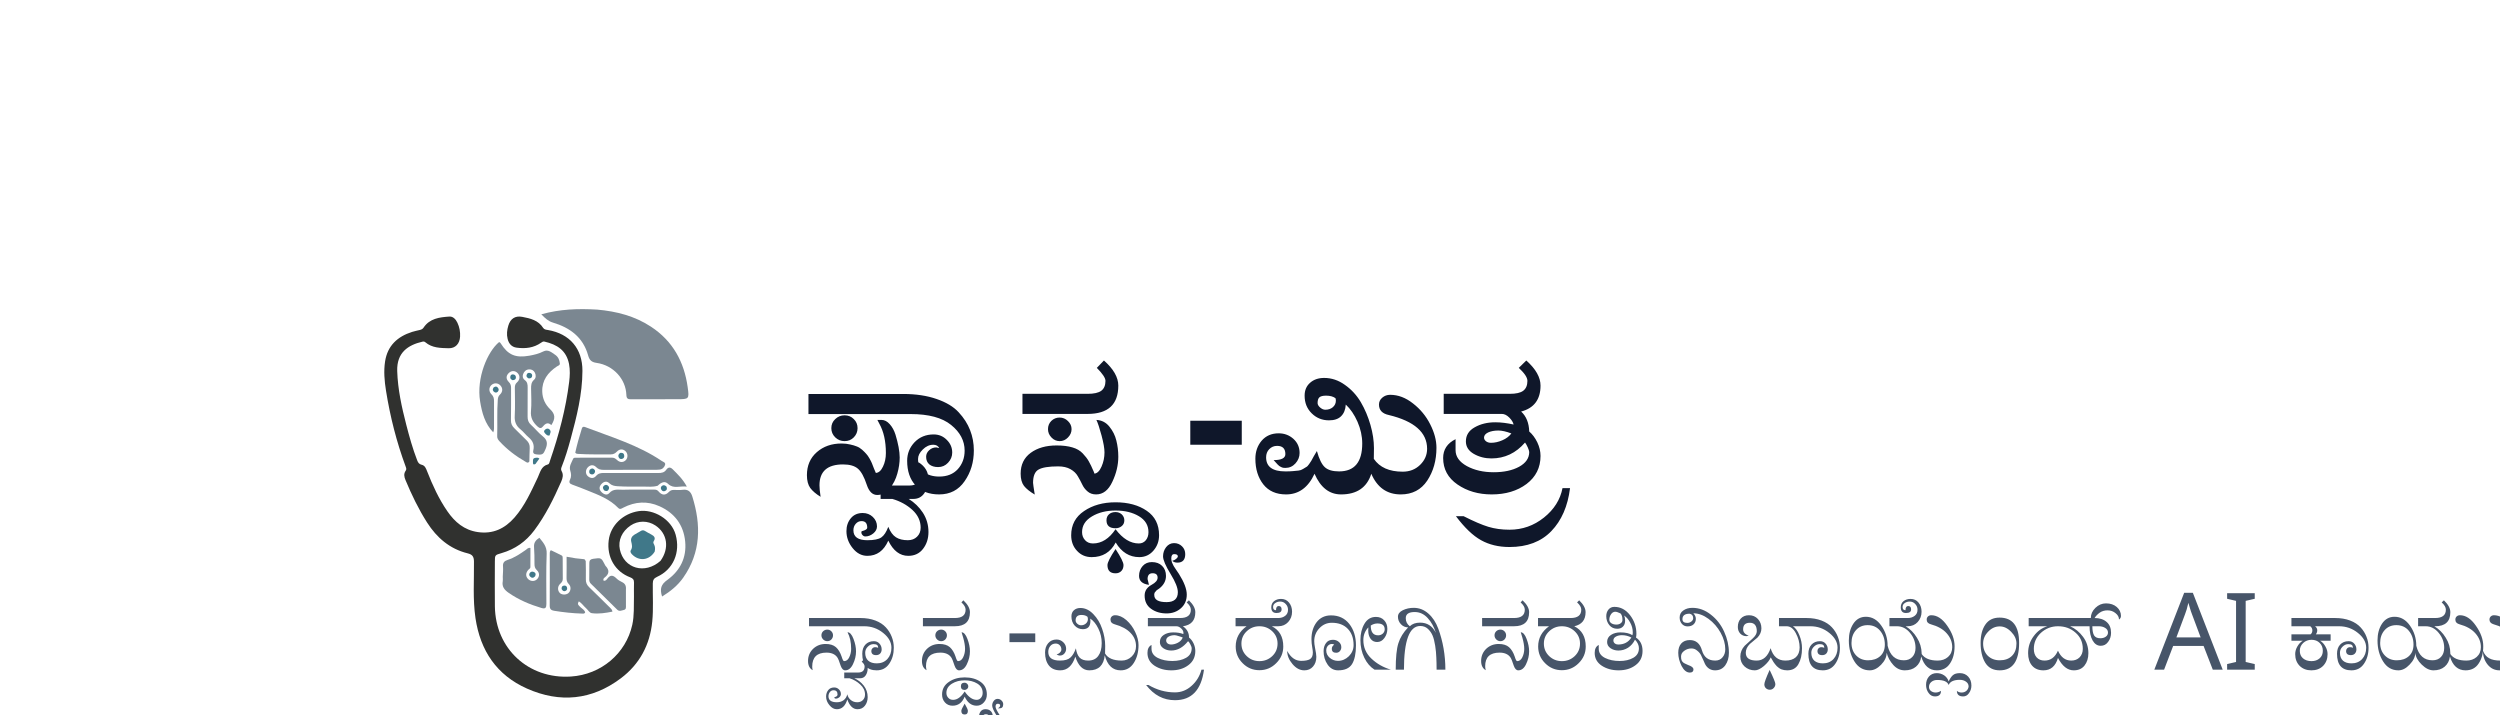
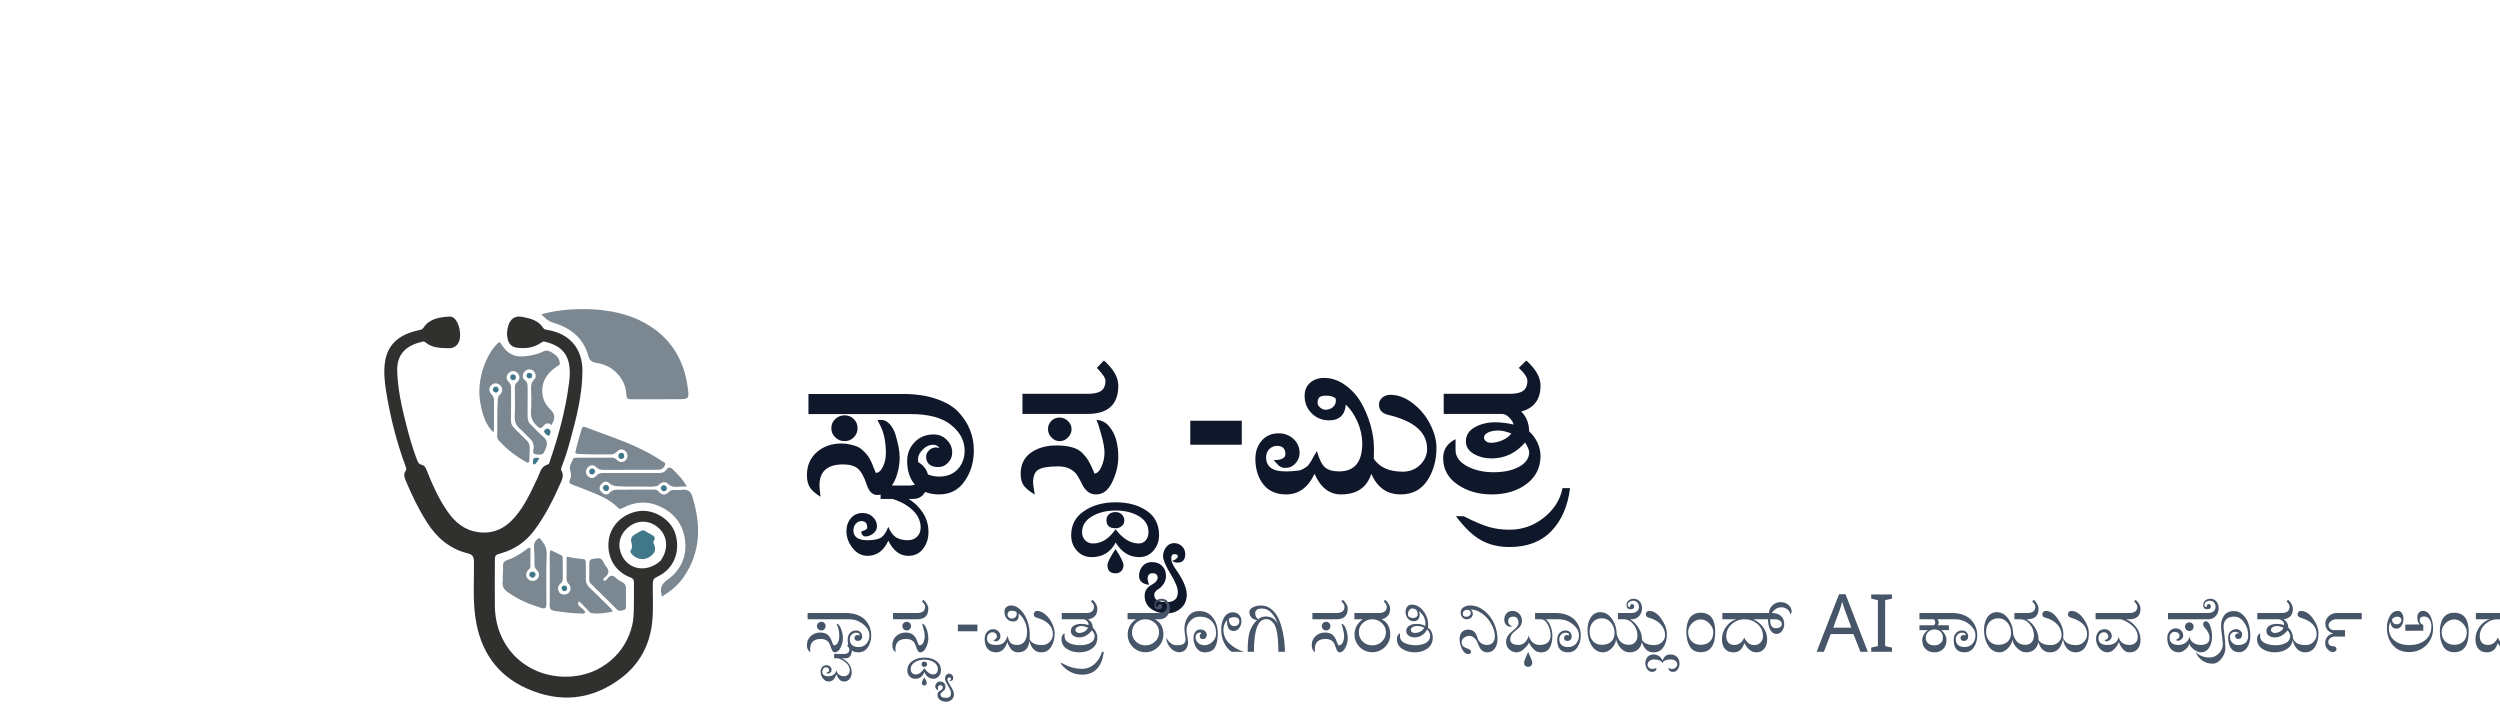
<svg xmlns="http://www.w3.org/2000/svg" width="280" height="80" viewBox="0 0 280 80" fill="none" role="img" aria-labelledby="logoTitle logoDesc">
  <rect width="580" height="500" rx="12" fill="none" />
  <g transform="translate(10 4) scale(0.1)">
    <path fill="#30312fff" opacity="1" stroke="none" d="M610.031,628 C610.035,622.502 609.93,617.499 610.077,612.505 C610.169,609.38 608.944,607.774 605.947,606.651 C588.815,600.232 579.435,584.029 581.733,565.242 C583.816,548.212 597.915,535.13 615.274,532.474 C632.085,529.902 651.969,541.58 656.741,558.909 C662.226,578.823 654.052,597.864 635.889,606.074 C632.186,607.747 631.181,609.801 631.13,613.606 C630.942,627.756 631.93,641.919 630.528,656.06 C627.919,682.356 616.262,703.972 595.323,719.716 C562.817,744.157 527.08,747.604 490.205,731.199 C456.287,716.11 437.925,688.73 432.531,652.247 C429.416,631.181 431.058,610.009 430.838,588.887 C430.78,583.306 429.002,581.032 423.735,579.729 C403.722,574.778 389.214,562.258 378.342,545.227 C368.729,530.166 361.002,514.114 354.143,497.635 C352.672,494.101 351.928,490.608 354.387,487.197 C355.552,485.581 354.91,484.097 354.316,482.49 C344.121,454.923 336.947,426.57 332.322,397.559 C330.585,386.665 329.606,375.679 331.301,364.745 C334.025,347.18 345.168,336.949 361.544,331.736 C364.39,330.83 367.346,330.269 370.251,329.551 C371.899,329.144 373.346,328.522 374.362,326.991 C381.268,316.584 392.324,315.328 403.265,314.544 C407.482,314.242 410.486,317.642 412.308,321.476 C414.639,326.38 415.578,331.559 415.291,337.007 C414.882,344.776 410.179,350.261 402.404,350.032 C393.367,349.767 383.968,349.787 376.399,343.343 C375.429,342.517 374.377,342.377 373.141,342.664 C357.044,346.404 344.215,354.827 344.879,375.602 C345.531,396.034 349.888,415.85 354.963,435.513 C358.454,449.037 362.203,462.51 367.249,475.576 C368.204,478.05 369.352,479.88 372.204,480.514 C375.953,481.347 377.109,484.623 378.347,487.787 C384.489,503.486 391.487,518.773 401.108,532.694 C409.431,544.737 419.878,553.674 435.071,555.916 C452.05,558.42 465.408,552.041 476.274,539.613 C487.827,526.399 494.843,510.472 502.285,494.824 C504.999,489.117 506.017,482.134 513.703,480.125 C515.257,479.719 515.5,477.447 516.039,475.881 C525.927,447.179 533.713,417.951 537.463,387.771 C538.282,381.18 538.604,374.373 537.348,367.831 C534.411,352.536 524.078,345.868 509.758,342.574 C508.287,342.235 507.292,342.931 506.15,343.744 C497.809,349.681 488.357,350.718 478.576,349.381 C473.051,348.625 469.878,344.946 468.53,339.559 C467.27,334.523 467.871,329.584 469.304,324.766 C471.606,317.033 476.904,313.366 484.854,314.865 C493.841,316.56 502.907,318.646 508.38,327.299 C509.568,329.177 511.76,329.283 513.708,329.615 C538.123,333.778 552.414,350.546 552.329,375.368 C552.239,401.591 545.885,426.781 539.067,451.849 C536.23,462.283 533.11,472.653 529.112,482.725 C528.48,484.316 528.021,485.868 528.959,487.512 C531.274,491.567 530.314,495.421 528.546,499.435 C520.138,518.527 510.963,537.205 498.416,553.98 C489.063,566.484 476.879,575.132 461.766,579.478 C454.28,581.63 454.261,581.657 454.251,589.24 C454.229,605.903 454.035,622.568 454.27,639.228 C454.938,686.668 492.044,720.786 539.427,717.714 C573.151,715.527 600.963,692.142 608.141,659.847 C610.438,649.514 609.769,638.972 610.031,628 M639.72,588.193 C649.966,574.159 647.558,557.401 634.014,548.491 C625.48,542.877 614.651,542.899 606.292,548.548 C596.589,555.104 592.066,565.187 594.242,575.408 C598.788,596.753 622.216,603.678 639.72,588.193 z" />
    <path fill="#00192b84" opacity="1" stroke="none" d="M568.904,306.762 C590.713,308.714 610.965,313.957 629.131,325.916 C653.602,342.026 666.288,365.277 670.214,393.711 C672.052,407.019 671.721,407.088 658.391,407.117 C641.226,407.153 624.059,407.084 606.894,407.212 C603.265,407.239 601.674,406.495 601.532,402.267 C600.936,384.442 586.742,369.065 568.284,366.454 C562.677,365.661 560.226,363.566 558.679,357.976 C553.117,337.883 538.425,326.951 519.268,321.3 C514.167,319.795 510.713,316.589 506.242,312.036 C527.277,306.141 547.764,305.508 568.904,306.762 z" />
    <path fill="#00192b84" opacity="1" stroke="none" d="M636.599,504.039 C631.004,505.693 625.64,504.969 620.337,504.976 C610.846,504.99 601.352,505.219 591.856,504.592 C588.255,504.354 585.211,503.857 582.427,501.195 C579.502,498.4 576.252,499.258 573.638,502.104 C571.2,504.757 570.651,507.659 573.209,510.596 C575.814,513.59 579.712,515.327 582.346,512.311 C586.972,507.013 592.671,508.659 597.994,508.504 C609.646,508.165 621.316,508.449 632.977,508.378 C634.968,508.366 636.281,508.868 637.649,510.481 C641.348,514.843 645.276,515.055 649.118,511.017 C650.828,509.22 652.572,508.678 654.83,508.71 C657.995,508.754 661.21,509.028 664.319,508.596 C670.341,507.76 673.615,510.408 675.349,515.938 C685.349,547.806 685.173,578.558 665.191,607.021 C659.015,615.819 650.771,622.438 641.526,628.107 C638.71,619.358 640.521,614.482 647.222,609.654 C661.908,599.074 669.131,584.448 667.407,566.538 C665.632,548.087 655.666,534.589 638.559,526.96 C624.909,520.872 611.352,521.762 598.109,528.552 C596.255,529.503 594.503,531.051 592.324,528.802 C582.87,519.05 570.482,514.393 558.27,509.471 C552.555,507.167 546.828,504.88 541.027,502.806 C538.069,501.749 536.867,500.306 538.416,497.264 C540.112,493.933 539.79,490.57 538.684,487.08 C537.115,482.126 540.123,478.094 541.903,473.893 C542.569,472.321 544.5,472.63 545.966,472.627 C559.131,472.603 572.297,472.66 585.463,472.587 C587.867,472.574 589.432,473.64 591.088,475.213 C594.239,478.207 598.129,478.141 600.863,475.374 C603.461,472.744 603.365,468.038 600.66,465.433 C597.759,462.641 594.009,462.571 590.919,465.814 C588.902,467.929 586.832,468.94 583.957,468.92 C571.796,468.837 559.631,469.16 547.48,468.37 C546.486,468.305 545.465,468.333 544.275,467.008 C546.228,458.004 548.883,448.8 551.753,439.653 C552.355,437.733 553.892,437.769 555.432,438.357 C584.639,449.515 614.829,458.459 641.106,476.228 C642.753,477.342 645.782,477.977 644.857,480.76 C643.955,483.472 641.865,485.62 638.699,485.96 C636.717,486.173 634.707,486.171 632.709,486.173 C613.877,486.193 595.044,486.153 576.212,486.238 C572.921,486.253 570.235,485.793 567.706,483.19 C564.949,480.352 561.406,480.314 558.404,483.354 C555.605,486.189 555.521,490.788 558.282,493.23 C561.373,495.962 564.956,496.181 567.603,493.055 C570.13,490.072 573.021,489.716 576.459,489.724 C596.791,489.772 617.124,489.667 637.456,489.777 C641.029,489.797 644.022,489.223 646.193,486.166 C648.429,483.018 650.745,482.901 653.54,485.707 C659.024,491.213 664.723,496.513 669.258,504.999 C661.383,503.928 654.436,507.937 648.178,501.875 C644.922,498.721 641.163,499.597 636.599,504.039 z" />
    <path fill="#00192b84" opacity="1" stroke="none" d="M492.899,476.807 C491.299,479.237 489.818,477.816 488.47,477.045 C477.705,470.889 467.937,463.451 459.507,454.315 C458.017,452.699 456.775,451.027 456.854,448.614 C457.298,434.968 456.5,421.302 457.528,407.66 C457.696,405.426 458.137,403.676 459.923,401.981 C463.382,398.7 463.269,394.484 460.144,391.411 C457.356,388.671 453.097,388.661 450.233,391.387 C447.446,394.04 447.291,398.543 450.488,401.636 C452.802,403.874 453.32,406.261 453.298,409.216 C453.223,419.377 453.3,429.538 453.29,439.699 C453.289,441.158 453.127,442.616 452.436,444.25 C443.105,434.582 439.817,422.346 437.735,409.647 C433.374,383.042 446.143,353.775 458.88,343.221 C459.864,343.194 460.365,343.898 460.803,344.593 C468.967,357.541 477.312,361.172 492.869,358.381 C498.274,357.411 503.569,356.141 508.559,353.6 C513.853,350.904 517.792,354.735 521.704,357.322 C525.039,359.527 526.711,363.088 527.032,367.079 C527.202,369.189 525.065,369.531 523.748,370.415 C513.628,377.203 506.851,385.953 507.326,398.815 C507.609,406.466 510.625,413.002 516.142,418.32 C521.86,423.832 522.311,428.587 517.491,436.122 C513.789,432.59 510.87,434.199 508.15,437.599 C506.226,440.004 504.503,439.956 502.012,437.659 C496.828,432.88 493.988,427.78 494.696,420.286 C495.475,412.032 494.913,403.645 494.822,395.317 C494.781,391.584 494.939,388.176 498.113,385.363 C500.448,383.293 500.398,380.187 499.102,377.469 C497.854,374.854 495.381,373.519 492.546,373.702 C489.291,373.912 487.074,375.824 485.915,378.965 C484.909,381.69 485.57,384.116 487.732,385.683 C490.762,387.88 490.995,390.786 490.975,394.055 C490.912,404.882 491.04,415.711 490.915,426.537 C490.871,430.259 491.786,433.189 494.682,435.794 C499.258,439.91 503.112,444.883 507.92,448.67 C513.057,452.717 513.456,456.933 511.188,462.554 C508.637,468.876 507.741,469.651 500.944,468.956 C498.06,468.66 496.568,467.513 497.297,464.45 C498.709,458.518 496.88,453.868 492.204,449.947 C488.9,447.176 486.296,443.559 482.941,440.864 C477.981,436.878 476.141,432.227 476.503,425.77 C477.089,415.309 476.703,404.79 476.629,394.296 C476.612,391.831 477.108,389.949 479.128,388.182 C482.465,385.261 482.596,380.929 479.926,378.045 C477.145,375.039 473.154,374.815 470.143,377.495 C466.68,380.577 466.389,384.432 469.921,387.918 C471.95,389.92 472.404,392.001 472.39,394.599 C472.326,406.593 472.525,418.59 472.262,430.578 C472.177,434.478 473.514,437.206 476.197,439.761 C480.777,444.123 485.1,448.755 489.704,453.09 C492.337,455.57 493.478,458.337 493.274,461.95 C493.001,466.768 493.072,471.606 492.899,476.807 z" />
    <path fill="#00192b84" opacity="1" stroke="none" d="M556.024,588.427 C556.132,595.538 556.289,602.199 556.147,608.852 C556.07,612.454 557.256,615.167 559.86,617.664 C567.785,625.262 575.526,633.052 583.37,640.735 C584.445,641.789 585.545,642.758 585.928,645.026 C578.218,646.562 570.605,647.8 562.894,646.762 C560.093,646.385 558.672,643.174 556.545,641.343 C553.681,638.877 551.625,635.524 548.286,633.486 C546.69,636.451 546.93,637.116 550.327,640.237 C552.222,641.978 554.776,643.176 555.395,645.964 C554.497,647.635 553.017,647.247 551.778,647.21 C541.294,646.898 530.891,645.751 520.541,644.069 C517.337,643.548 515.661,642.175 515.687,638.502 C515.826,619.028 515.734,599.553 515.735,580.078 C515.735,578.933 515.622,577.735 516.95,576.204 C520.863,578.098 524.996,580.006 529.031,582.104 C530.366,582.799 530.207,584.384 530.212,585.718 C530.241,593.208 530.203,600.699 530.318,608.188 C530.354,610.587 529.379,612.121 527.607,613.686 C524.399,616.519 524.216,621.01 526.801,623.945 C528.881,626.306 533.764,626.558 536.429,624.442 C539.366,622.11 540.004,617.076 537.073,614.204 C534.722,611.901 534.476,609.544 534.539,606.611 C534.697,599.167 534.591,591.718 534.591,583.546 C541.541,584.967 547.896,585.827 554.295,586.3 C554.885,586.343 555.399,587.392 556.024,588.427 z" />
    <path fill="#00192b84" opacity="1" stroke="none" d="M463.105,606.022 C463.221,601.874 463.686,598.184 463.367,594.564 C462.988,590.274 464.751,588.299 468.69,587.046 C476.226,584.648 482.723,580.212 489.143,575.705 C490.436,574.798 491.41,573.159 494.092,573.72 C494.092,580.818 494.141,588.04 494.05,595.26 C494.032,596.697 492.49,597.327 491.624,598.308 C488.62,601.709 488.57,605.67 491.483,608.544 C494.278,611.302 498.661,611.42 501.402,608.811 C504.386,605.971 504.62,601.711 501.313,598.636 C499.064,596.544 498.619,594.362 498.614,591.579 C498.603,585.259 498.596,578.921 498.119,572.626 C497.75,567.761 500.095,564.89 504.074,562.286 C508.354,567.595 512.576,572.15 512.275,580.035 C511.556,598.828 511.876,617.664 511.951,636.482 C511.968,640.733 510.827,642.248 506.394,640.923 C493.39,637.039 481.076,631.843 469.831,624.074 C465.019,620.75 461.943,617.163 463.08,611 C463.347,609.551 463.112,608.01 463.105,606.022 z" />
    <path fill="#00192b84" opacity="1" stroke="none" d="M601.034,620.295 C601.044,626.582 601.078,632.404 601.047,638.226 C601.036,640.168 601.467,642.505 598.793,643.119 C596.296,643.691 593.656,645.171 591.262,642.816 C581.425,633.136 571.599,623.445 561.771,613.755 C560.518,612.519 559.95,610.971 559.954,609.248 C559.972,602.927 560.051,596.608 560.066,590.288 C560.072,587.415 561.533,586.251 564.308,585.857 C573.42,584.561 573.409,584.487 577.693,592.908 C577.844,593.204 577.964,593.539 578.187,593.772 C582.821,598.604 582.427,602.948 577.057,606.965 C576.192,607.613 575.393,608.644 575.903,610.252 C578.019,611.041 579.35,609.358 580.27,608.095 C583.589,603.536 586.685,604.11 590.329,607.724 C592.066,609.446 594.279,610.85 596.517,611.867 C600.099,613.496 601.429,616.097 601.034,620.295 z" />
    <path fill="#155a6fd0" opacity="1" stroke="none" d="M510.593,445.511 C508.651,443.447 509.181,442.023 511.045,440.767 C512.659,439.68 514.26,439.769 515.565,441.098 C517.885,443.461 515.817,445.589 515.556,447.631 C512.956,448.462 512.065,446.775 510.593,445.511 z" />
    <path fill="#155a6fd0" opacity="1" stroke="none" d="M499.368,605.403 C497.294,607.698 495.392,607.519 493.631,605.67 C492.645,604.634 492.454,603.22 493.197,602.007 C494.142,600.463 495.679,599.821 497.447,600.442 C499.673,601.224 500.541,602.76 499.368,605.403 z" />
    <path fill="#155a6fd0" opacity="1" stroke="none" d="M576.896,509.396 C575.12,507.455 574.594,505.629 576.5,503.964 C577.685,502.93 579.203,502.667 580.619,503.69 C581.964,504.661 582.511,506.048 581.947,507.61 C581.123,509.89 579.468,510.554 576.896,509.396 z" />
    <path fill="#155a6fd0" opacity="1" stroke="none" d="M594.586,467.234 C597.567,466.865 599.106,468.001 599.17,470.695 C599.211,472.367 598.294,473.54 596.666,473.979 C595.235,474.366 593.914,473.867 593.194,472.647 C592.037,470.688 592.365,468.838 594.586,467.234 z" />
    <path fill="#155a6fd0" opacity="1" stroke="none" d="M646.44,504.956 C647.494,507.49 646.84,509.177 644.636,509.996 C643.119,510.56 641.73,510.036 640.813,508.614 C639.914,507.219 639.842,505.669 641.005,504.544 C642.641,502.96 644.513,503.045 646.44,504.956 z" />
    <path fill="#155a6fd0" opacity="1" stroke="none" d="M452.877,393.903 C455.312,392.224 457.004,392.968 458.127,394.985 C458.81,396.212 458.539,397.609 457.533,398.682 C456.493,399.79 455.152,399.973 453.896,399.227 C451.87,398.023 451.294,396.309 452.877,393.903 z" />
    <path fill="#155a6fd0" opacity="1" stroke="none" d="M499.703,479.681 C496.789,481.082 496.913,479.077 496.927,477.527 C496.944,475.642 496.524,473.296 499.271,472.865 C500.791,472.626 502.488,472.155 504.096,473.61 C502.702,475.552 501.318,477.481 499.703,479.681 z" />
    <path fill="#155a6fd0" opacity="1" stroke="none" d="M474.208,385.842 C471.579,384.856 471.04,383.081 471.775,380.972 C472.267,379.556 473.626,379.179 475.036,379.391 C476.717,379.645 477.684,380.77 477.822,382.385 C478.014,384.627 476.626,385.618 474.208,385.842 z" />
    <path fill="#155a6fd0" opacity="1" stroke="none" d="M560.325,486.303 C562.228,484.327 564.057,484.181 565.674,485.899 C566.786,487.08 566.674,488.624 565.754,489.969 C564.93,491.175 563.63,491.616 562.296,491.261 C559.865,490.613 559.512,488.809 560.325,486.303 z" />
    <path fill="#155a6fd0" opacity="1" stroke="none" d="M492.145,383.853 C489.551,382.631 489.136,380.867 490.267,378.829 C491.005,377.499 492.429,377.439 493.781,377.787 C495.23,378.16 496.053,379.201 496.02,380.665 C495.97,382.851 494.688,383.911 492.145,383.853 z" />
    <path fill="#155a6fd0" opacity="1" stroke="none" d="M529.01,619.74 C528.775,617.125 529.902,615.962 532.04,615.844 C533.481,615.764 534.6,616.453 535.014,617.89 C535.46,619.444 535.145,620.9 533.64,621.701 C531.671,622.749 530.212,621.881 529.01,619.74 z" />
    <path fill="#155a6fd0" opacity="1" stroke="none" d="M633.214,577.905 C627.033,587.754 615.689,588.916 607.846,580.868 C606.603,579.593 605.559,577.784 606.472,576.39 C608.654,573.059 607.765,569.942 606.955,566.547 C606.182,563.305 607.653,560.655 610.445,558.895 C612.836,557.388 615.348,556.073 617.782,554.632 C619.375,553.688 620.826,553.707 622.442,554.718 C624.692,556.125 627.051,557.365 629.403,558.6 C632.599,560.279 634.645,562.388 632.201,566.083 C631.252,567.518 631.942,568.593 632.55,569.767 C633.841,572.257 633.939,574.86 633.214,577.905 z" />
  </g>
  <text x="90" y="55" font-family="'Noto Sans Devanagari', 'Mangal', 'Noto Sans Bengali', 'Noto Sans', sans-serif" font-size="22" font-weight="700" fill="#0F172A">
    ಸ್ವಾಸ್ಥ್ಯ-ಮಿತ್ರ
  </text>
-   <text x="90" y="75" font-family="'Noto Sans Devanagari', 'Mangal', 'Noto Sans Bengali', 'Noto Sans', sans-serif" font-size="12" fill="#475569">
+   <text x="90" y="73" font-family="'Noto Sans Devanagari', 'Mangal', 'Noto Sans Bengali', 'Noto Sans', sans-serif" font-size="9" fill="#475569">
    ಸ್ವಾಸ್ಥ್ಯ-ಮಿತ್ರ ರೋಗಿ ಸರತಿ ನಿಭಾಯ್ಲೆಂದ್ AI ಕಾಯುವ ಪೊರ್ತು ಅಂದಾಜ್ ತನಕಲ್ಲ ಒಟ್ಟು ಸಹಾಯ ಮಲ್ಪುಂಡು.
  </text>
</svg>
